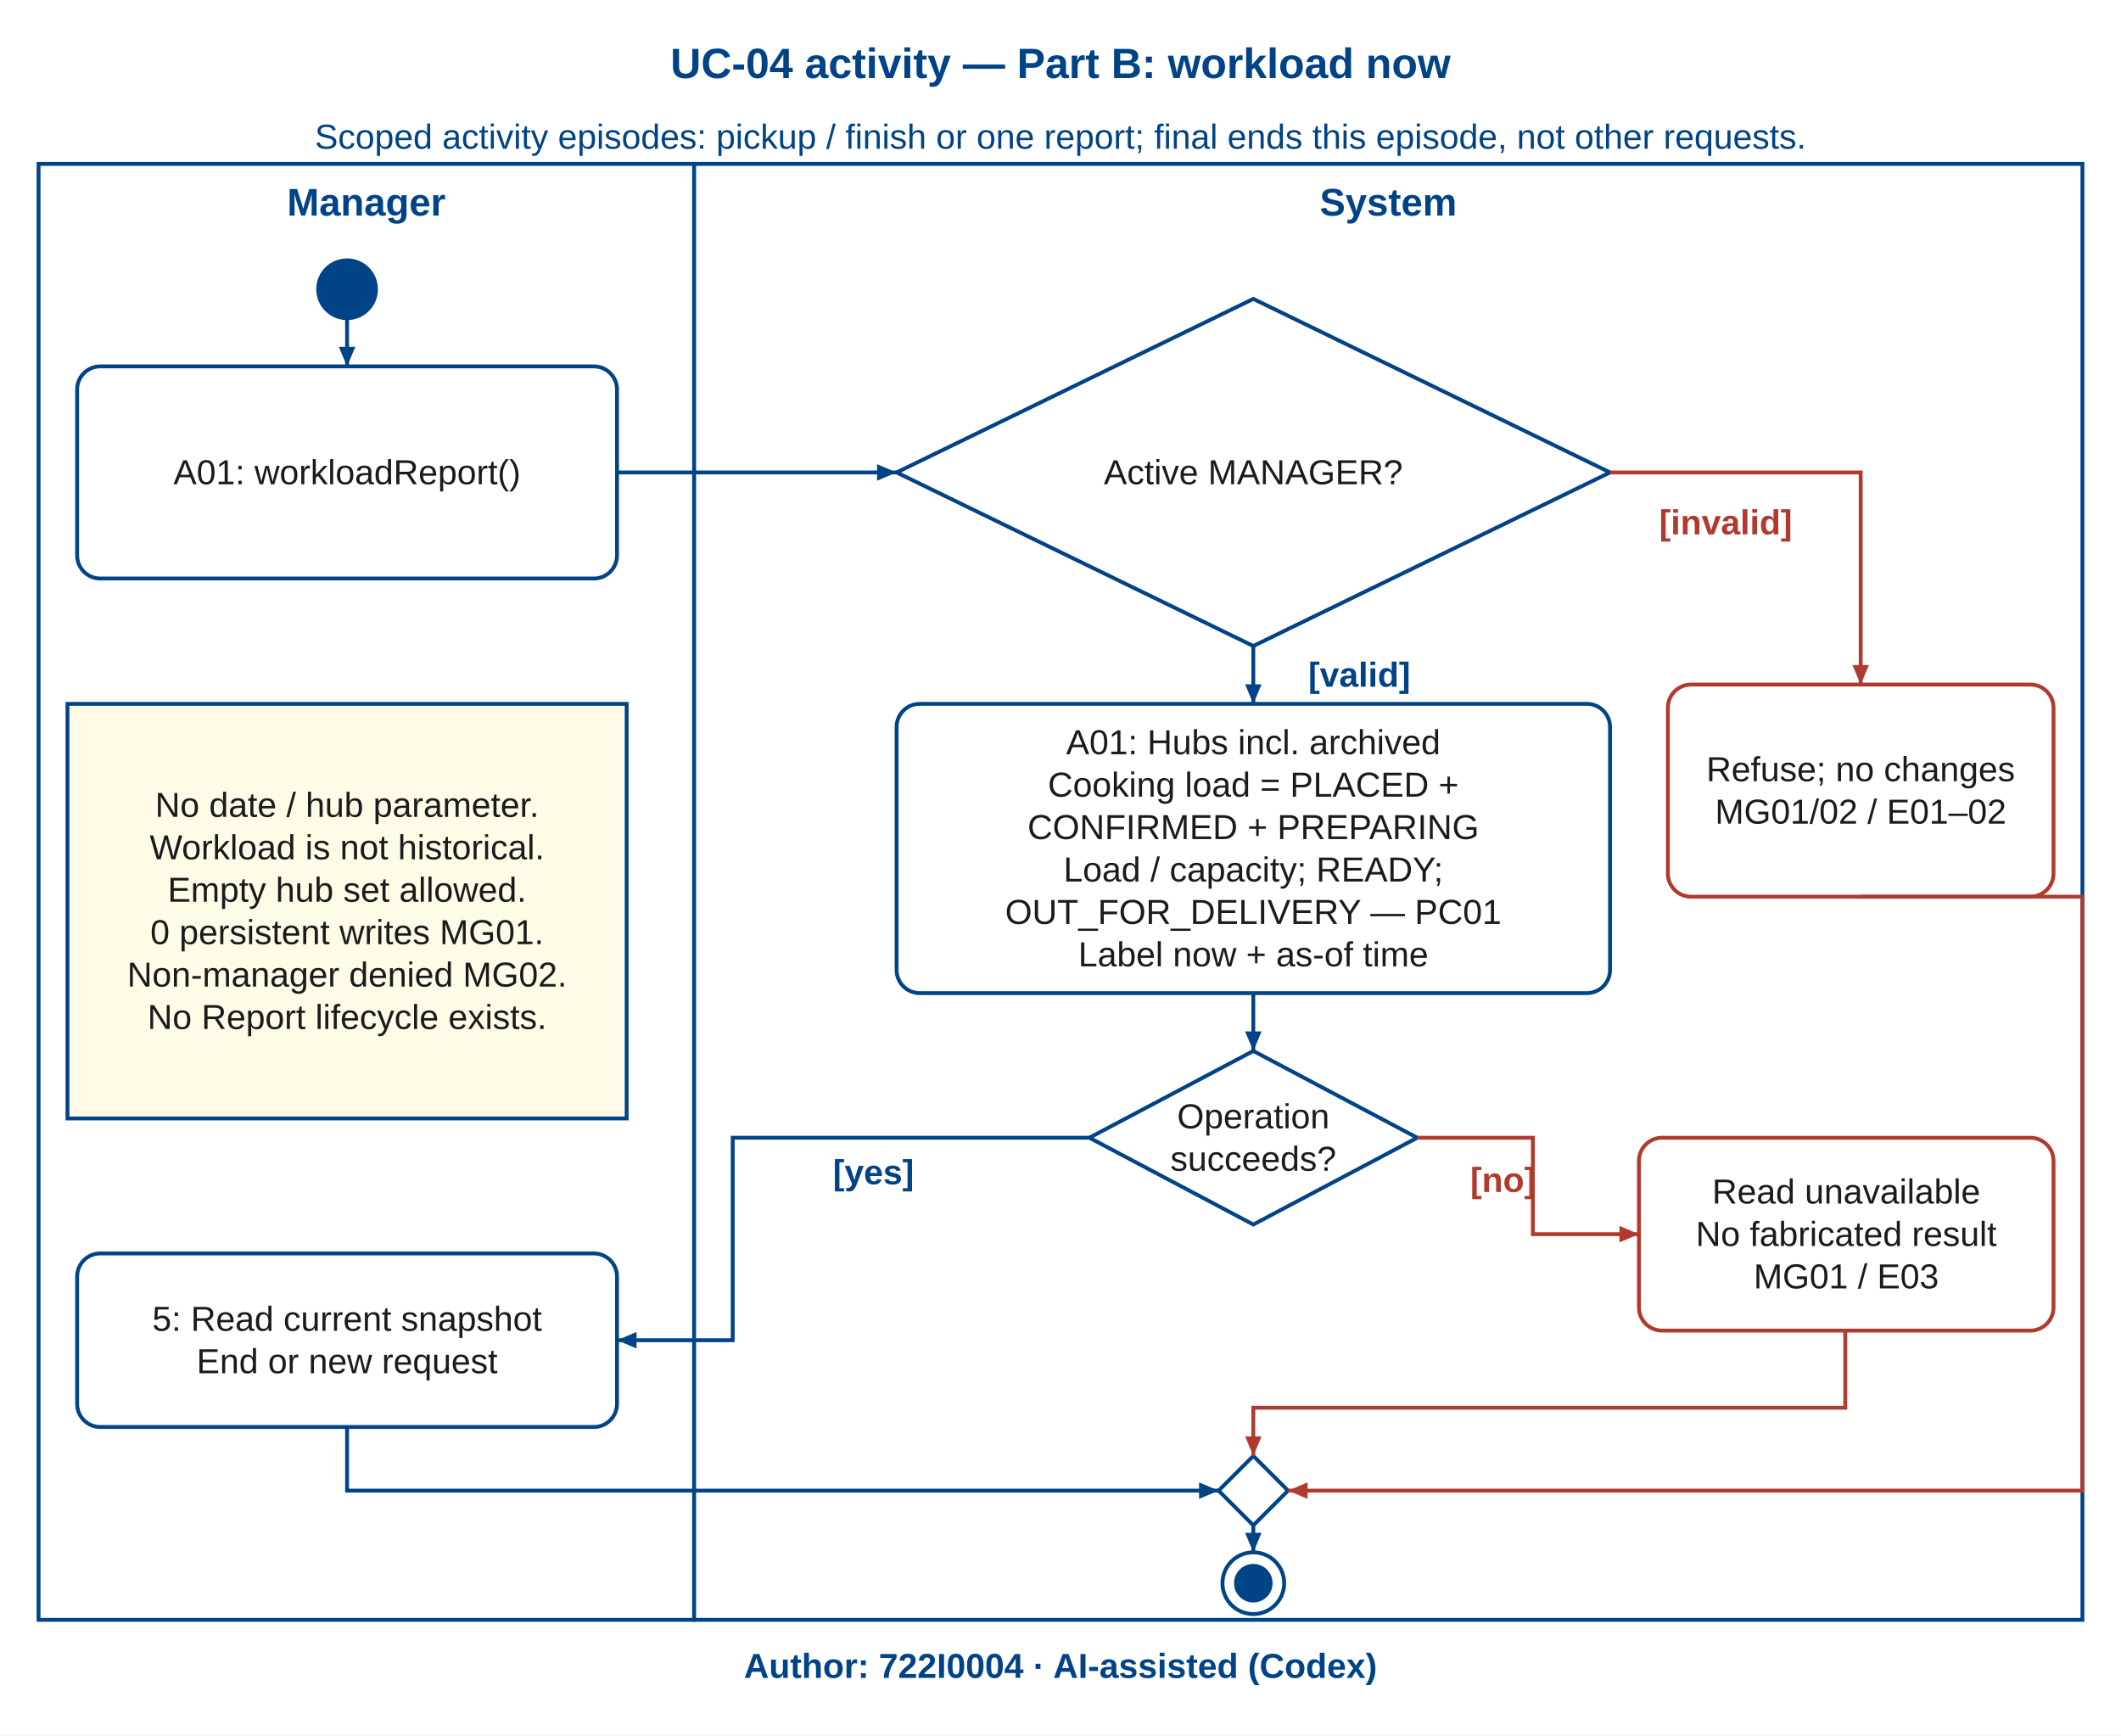
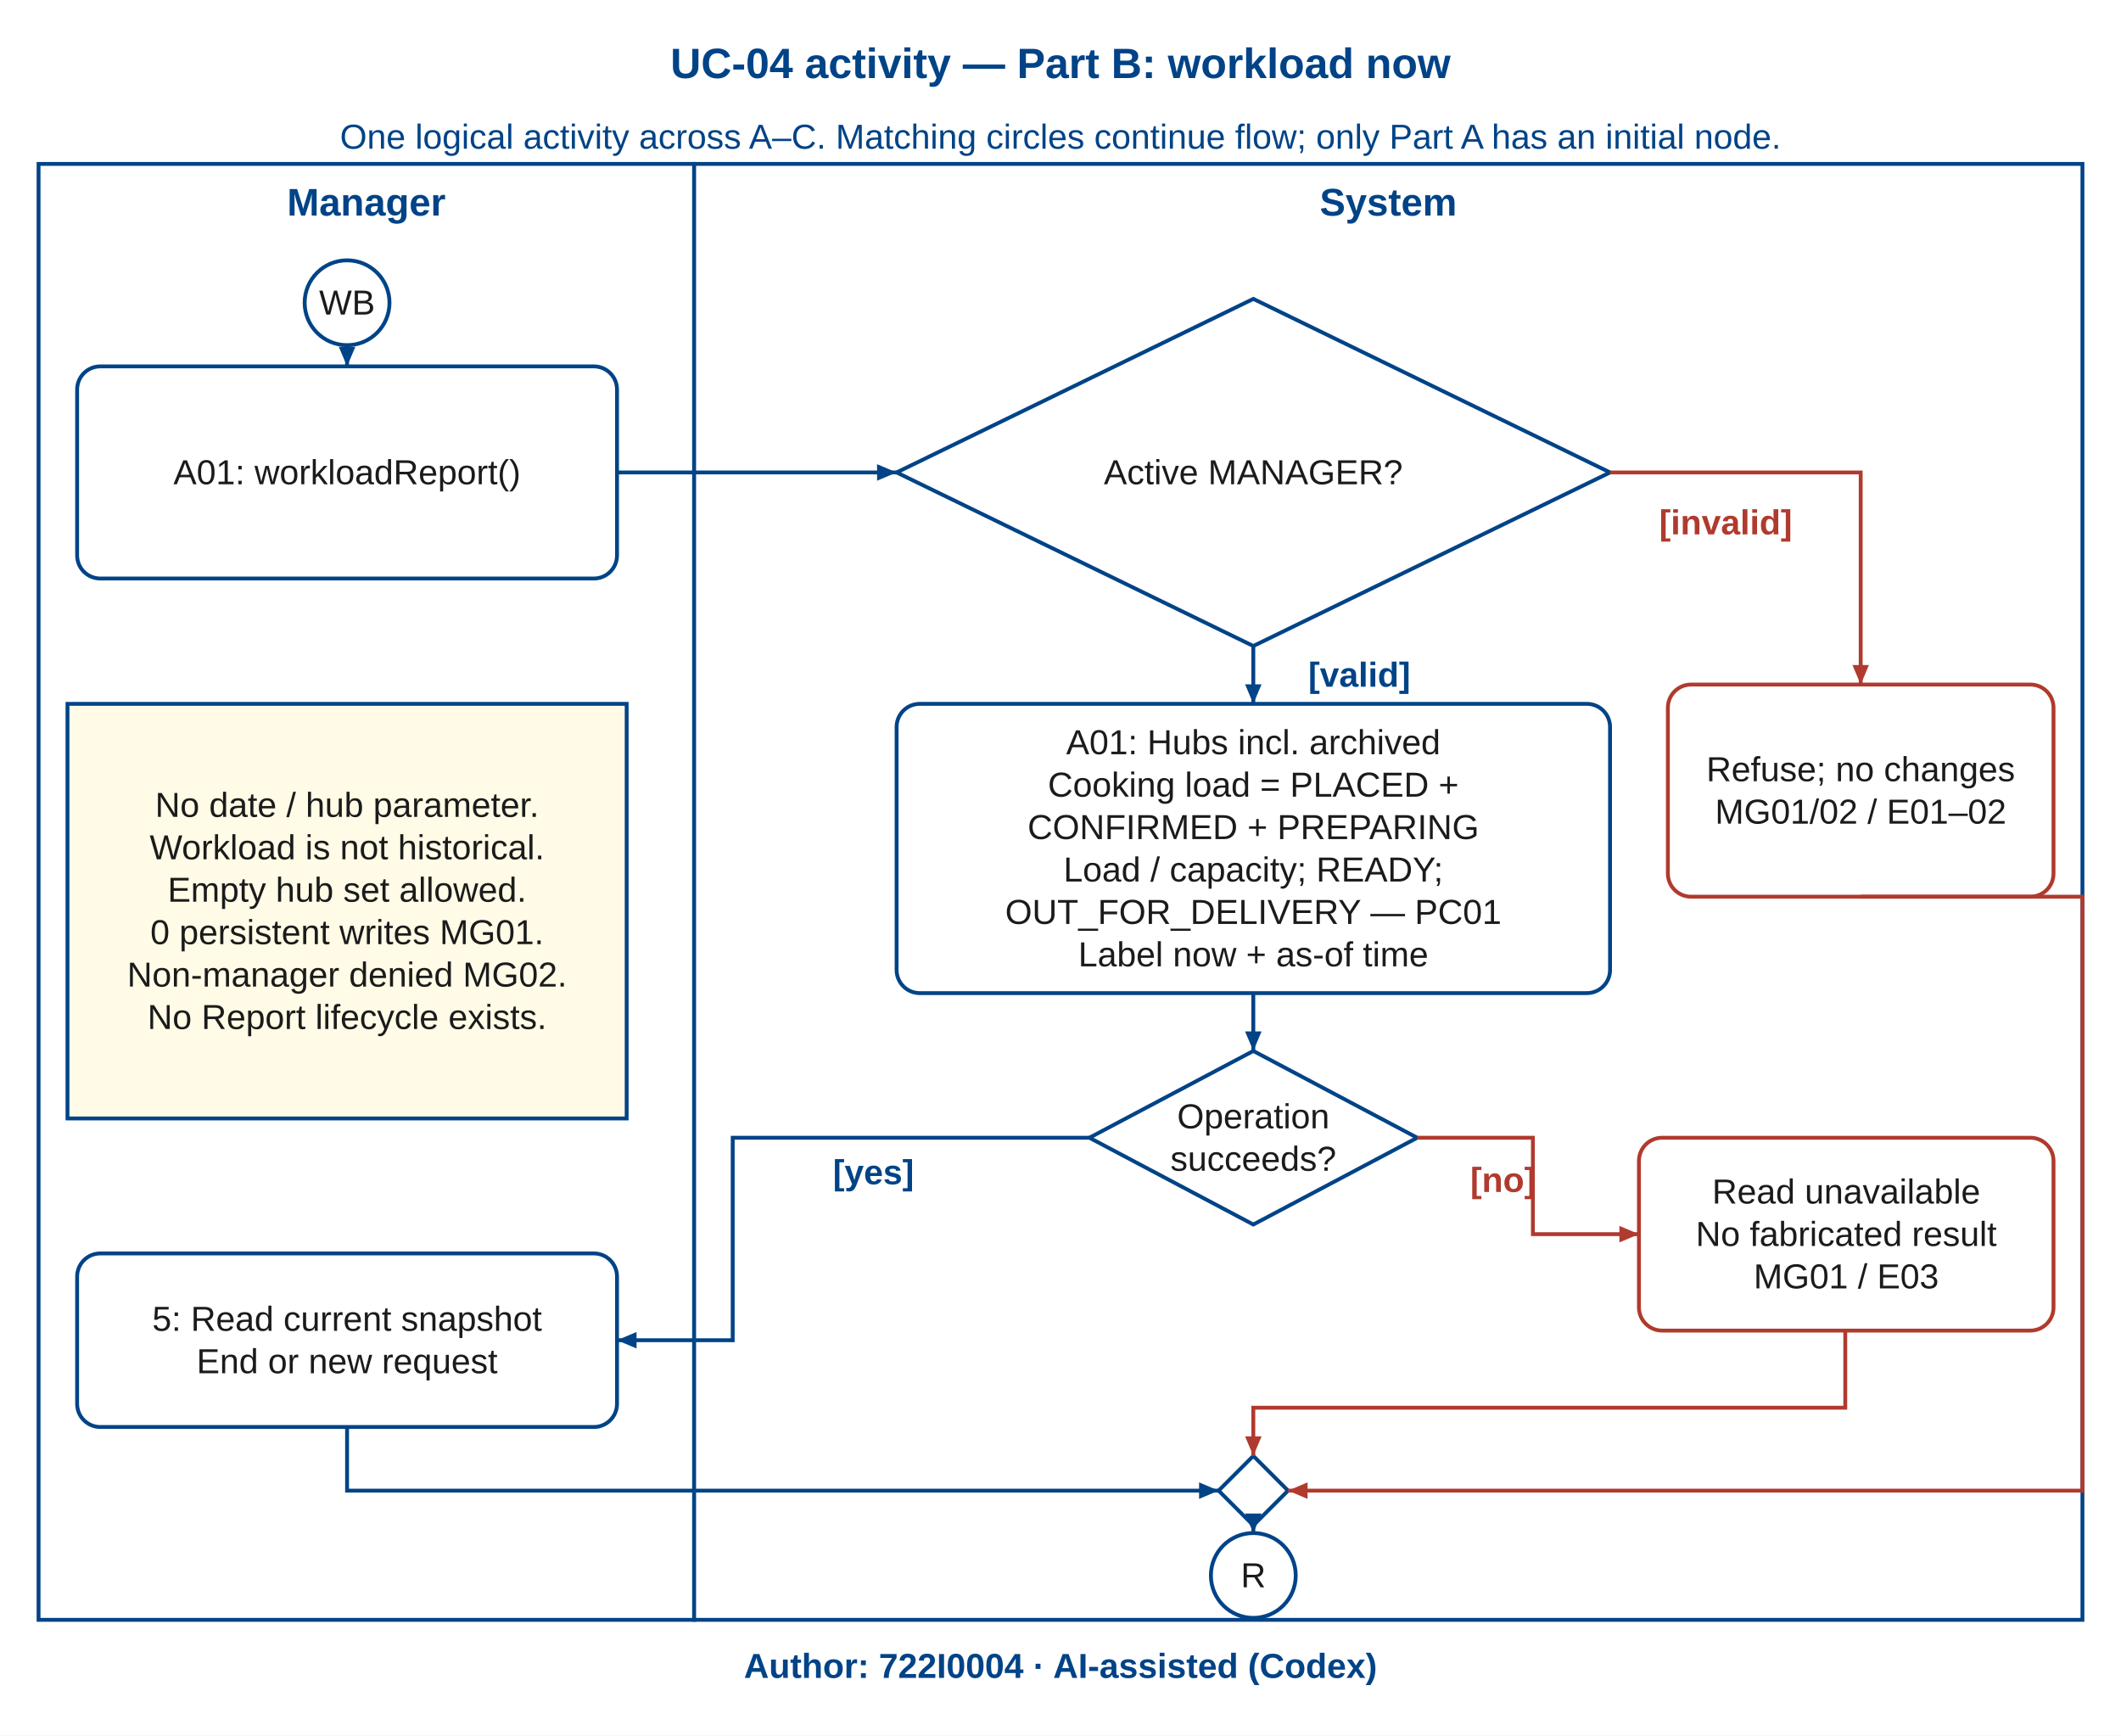
<svg xmlns="http://www.w3.org/2000/svg" width="1100" height="900" viewBox="0 0 1100 900">
  <rect width="1100" height="900" fill="white" />
  <text x="550.0" y="40.48" text-anchor="middle" font-family="Arial" font-size="22" font-weight="bold" fill="#004387">UC-04 activity — Part B: workload now</text>
  <text x="550.0" y="870.12" text-anchor="middle" font-family="Arial" font-size="18" font-weight="bold" fill="#004387">Author: 722I0004 · AI-assisted (Codex)</text>
  <rect x="20" y="85" width="340" height="755" rx="0" fill="white" stroke="#004387" stroke-width="2" />
  <rect x="360" y="85" width="720" height="755" rx="0" fill="white" stroke="#004387" stroke-width="2" />
  <text x="190.0" y="111.8" text-anchor="middle" font-family="Arial" font-size="20" font-weight="bold" fill="#004387">Manager</text>
  <text x="720.0" y="111.8" text-anchor="middle" font-family="Arial" font-size="20" font-weight="bold" fill="#004387">System</text>
-   <ellipse cx="180.0" cy="150.0" rx="15.0" ry="15.0" fill="#004387" stroke="#004387" stroke-width="2" />
+   <ellipse cx="180.0" cy="157.0" rx="22.0" ry="22.0" fill="white" stroke="#004387" stroke-width="2" />
+   <text x="180.0" y="163.12" text-anchor="middle" font-family="Arial" font-size="18" font-weight="normal" fill="#1B1B1B">WB</text>
  <rect x="40" y="190" width="280" height="110" rx="12" fill="white" stroke="#004387" stroke-width="2" />
  <text x="180.0" y="251.12" text-anchor="middle" font-family="Arial" font-size="18" font-weight="normal" fill="#1B1B1B">A01: workloadReport()</text>
  <polygon points="650.0,155 835,245.0 650.0,335 465,245.0" fill="white" stroke="#004387" stroke-width="2" />
  <text x="650.0" y="251.12" text-anchor="middle" font-family="Arial" font-size="18" font-weight="normal" fill="#1B1B1B">Active MANAGER?</text>
  <rect x="465" y="365" width="370" height="150" rx="12" fill="white" stroke="#004387" stroke-width="2" />
  <text x="650.0" y="391.12" text-anchor="middle" font-family="Arial" font-size="18" font-weight="normal" fill="#1B1B1B">A01: Hubs incl. archived</text>
  <text x="650.0" y="413.12" text-anchor="middle" font-family="Arial" font-size="18" font-weight="normal" fill="#1B1B1B">Cooking load = PLACED +</text>
  <text x="650.0" y="435.12" text-anchor="middle" font-family="Arial" font-size="18" font-weight="normal" fill="#1B1B1B">CONFIRMED + PREPARING</text>
  <text x="650.0" y="457.12" text-anchor="middle" font-family="Arial" font-size="18" font-weight="normal" fill="#1B1B1B">Load / capacity; READY;</text>
  <text x="650.0" y="479.12" text-anchor="middle" font-family="Arial" font-size="18" font-weight="normal" fill="#1B1B1B">OUT_FOR_DELIVERY — PC01</text>
  <text x="650.0" y="501.12" text-anchor="middle" font-family="Arial" font-size="18" font-weight="normal" fill="#1B1B1B">Label now + as-of time</text>
  <polygon points="650.0,545 735,590.0 650.0,635 565,590.0" fill="white" stroke="#004387" stroke-width="2" />
  <text x="650.0" y="585.12" text-anchor="middle" font-family="Arial" font-size="18" font-weight="normal" fill="#1B1B1B">Operation</text>
  <text x="650.0" y="607.12" text-anchor="middle" font-family="Arial" font-size="18" font-weight="normal" fill="#1B1B1B">succeeds?</text>
  <rect x="865" y="355" width="200" height="110" rx="12" fill="white" stroke="#B03A2E" stroke-width="2" />
  <text x="965.0" y="405.12" text-anchor="middle" font-family="Arial" font-size="18" font-weight="normal" fill="#1B1B1B">Refuse; no changes</text>
  <text x="965.0" y="427.12" text-anchor="middle" font-family="Arial" font-size="18" font-weight="normal" fill="#1B1B1B">MG01/02 / E01–02</text>
  <rect x="850" y="590" width="215" height="100" rx="12" fill="white" stroke="#B03A2E" stroke-width="2" />
  <text x="957.5" y="624.12" text-anchor="middle" font-family="Arial" font-size="18" font-weight="normal" fill="#1B1B1B">Read unavailable</text>
  <text x="957.5" y="646.12" text-anchor="middle" font-family="Arial" font-size="18" font-weight="normal" fill="#1B1B1B">No fabricated result</text>
  <text x="957.5" y="668.12" text-anchor="middle" font-family="Arial" font-size="18" font-weight="normal" fill="#1B1B1B">MG01 / E03</text>
  <rect x="40" y="650" width="280" height="90" rx="12" fill="white" stroke="#004387" stroke-width="2" />
  <text x="180.0" y="690.12" text-anchor="middle" font-family="Arial" font-size="18" font-weight="normal" fill="#1B1B1B">5: Read current snapshot</text>
  <text x="180.0" y="712.12" text-anchor="middle" font-family="Arial" font-size="18" font-weight="normal" fill="#1B1B1B">End or new request</text>
  <polygon points="650.0,755 668,773.0 650.0,791 632,773.0" fill="white" stroke="#004387" stroke-width="2" />
-   <ellipse cx="650.0" cy="821.0" rx="16.0" ry="16.0" fill="white" stroke="#004387" stroke-width="2" />
-   <ellipse cx="650.0" cy="821.0" rx="10.0" ry="10.0" fill="#004387" />
+   <ellipse cx="650.0" cy="817.0" rx="22.0" ry="22.0" fill="white" stroke="#004387" stroke-width="2" />
+   <text x="650.0" y="823.12" text-anchor="middle" font-family="Arial" font-size="18" font-weight="normal" fill="#1B1B1B">R</text>
  <rect x="35" y="365" width="290" height="215" rx="0" fill="#FFFBE6" stroke="#004387" stroke-width="2" />
  <text x="180.0" y="423.62" text-anchor="middle" font-family="Arial" font-size="18" font-weight="normal" fill="#1B1B1B">No date / hub parameter.</text>
  <text x="180.0" y="445.62" text-anchor="middle" font-family="Arial" font-size="18" font-weight="normal" fill="#1B1B1B">Workload is not historical.</text>
  <text x="180.0" y="467.62" text-anchor="middle" font-family="Arial" font-size="18" font-weight="normal" fill="#1B1B1B">Empty hub set allowed.</text>
  <text x="180.0" y="489.62" text-anchor="middle" font-family="Arial" font-size="18" font-weight="normal" fill="#1B1B1B">0 persistent writes MG01.</text>
  <text x="180.0" y="511.62" text-anchor="middle" font-family="Arial" font-size="18" font-weight="normal" fill="#1B1B1B">Non-manager denied MG02.</text>
  <text x="180.0" y="533.62" text-anchor="middle" font-family="Arial" font-size="18" font-weight="normal" fill="#1B1B1B">No Report lifecycle exists.</text>
-   <polyline points="180,165 180,190" fill="none" stroke="#004387" stroke-width="2" />
+   <polyline points="180,179 180,190" fill="none" stroke="#004387" stroke-width="2" />
  <polygon points="180,190 175.716,179.868 184.284,179.868" fill="#004387" />
  <polyline points="320,245 465,245" fill="none" stroke="#004387" stroke-width="2" />
  <polygon points="465,245 454.868,249.284 454.868,240.716" fill="#004387" />
  <polyline points="650,335 650,365" fill="none" stroke="#004387" stroke-width="2" />
  <polygon points="650,365 645.716,354.868 654.284,354.868" fill="#004387" />
  <text x="705.0" y="356.12" text-anchor="middle" font-family="Arial" font-size="18" font-weight="bold" fill="#004387">[valid]</text>
  <polyline points="835,245 965,245 965,355" fill="none" stroke="#B03A2E" stroke-width="2" />
  <polygon points="965,355 960.716,344.868 969.284,344.868" fill="#B03A2E" />
  <text x="895.0" y="277.12" text-anchor="middle" font-family="Arial" font-size="18" font-weight="bold" fill="#B03A2E">[invalid]</text>
  <polyline points="650,515 650,545" fill="none" stroke="#004387" stroke-width="2" />
  <polygon points="650,545 645.716,534.868 654.284,534.868" fill="#004387" />
  <polyline points="565,590 380,590 380,695 320,695" fill="none" stroke="#004387" stroke-width="2" />
  <polygon points="320,695 330.132,690.716 330.132,699.284" fill="#004387" />
  <text x="453.0" y="614.12" text-anchor="middle" font-family="Arial" font-size="18" font-weight="bold" fill="#004387">[yes]</text>
  <polyline points="735,590 795,590 795,640 850,640" fill="none" stroke="#B03A2E" stroke-width="2" />
  <polygon points="850,640 839.868,644.284 839.868,635.716" fill="#B03A2E" />
  <text x="779.5" y="618.12" text-anchor="middle" font-family="Arial" font-size="18" font-weight="bold" fill="#B03A2E">[no]</text>
  <polyline points="965,465 1080,465 1080,773 668,773" fill="none" stroke="#B03A2E" stroke-width="2" />
  <polygon points="668,773 678.132,768.716 678.132,777.284" fill="#B03A2E" />
  <polyline points="957,690 957,730 650,730 650,755" fill="none" stroke="#B03A2E" stroke-width="2" />
  <polygon points="650,755 645.716,744.868 654.284,744.868" fill="#B03A2E" />
  <polyline points="180,740 180,773 632,773" fill="none" stroke="#004387" stroke-width="2" />
  <polygon points="632,773 621.868,777.284 621.868,768.716" fill="#004387" />
-   <polyline points="650,791 650,805" fill="none" stroke="#004387" stroke-width="2" />
-   <polygon points="650,805 645.716,794.868 654.284,794.868" fill="#004387" />
-   <text x="550.0" y="77.12" text-anchor="middle" font-family="Arial" font-size="18" font-weight="normal" fill="#004387">Scoped activity episodes: pickup / finish or one report; final ends this episode, not other requests.</text>
+   <polyline points="650,791 650,795" fill="none" stroke="#004387" stroke-width="2" />
+   <polygon points="650,795 645.716,784.868 654.284,784.868" fill="#004387" />
+   <text x="550.0" y="77.12" text-anchor="middle" font-family="Arial" font-size="18" font-weight="normal" fill="#004387">One logical activity across A–C. Matching circles continue flow; only Part A has an initial node.</text>
</svg>
